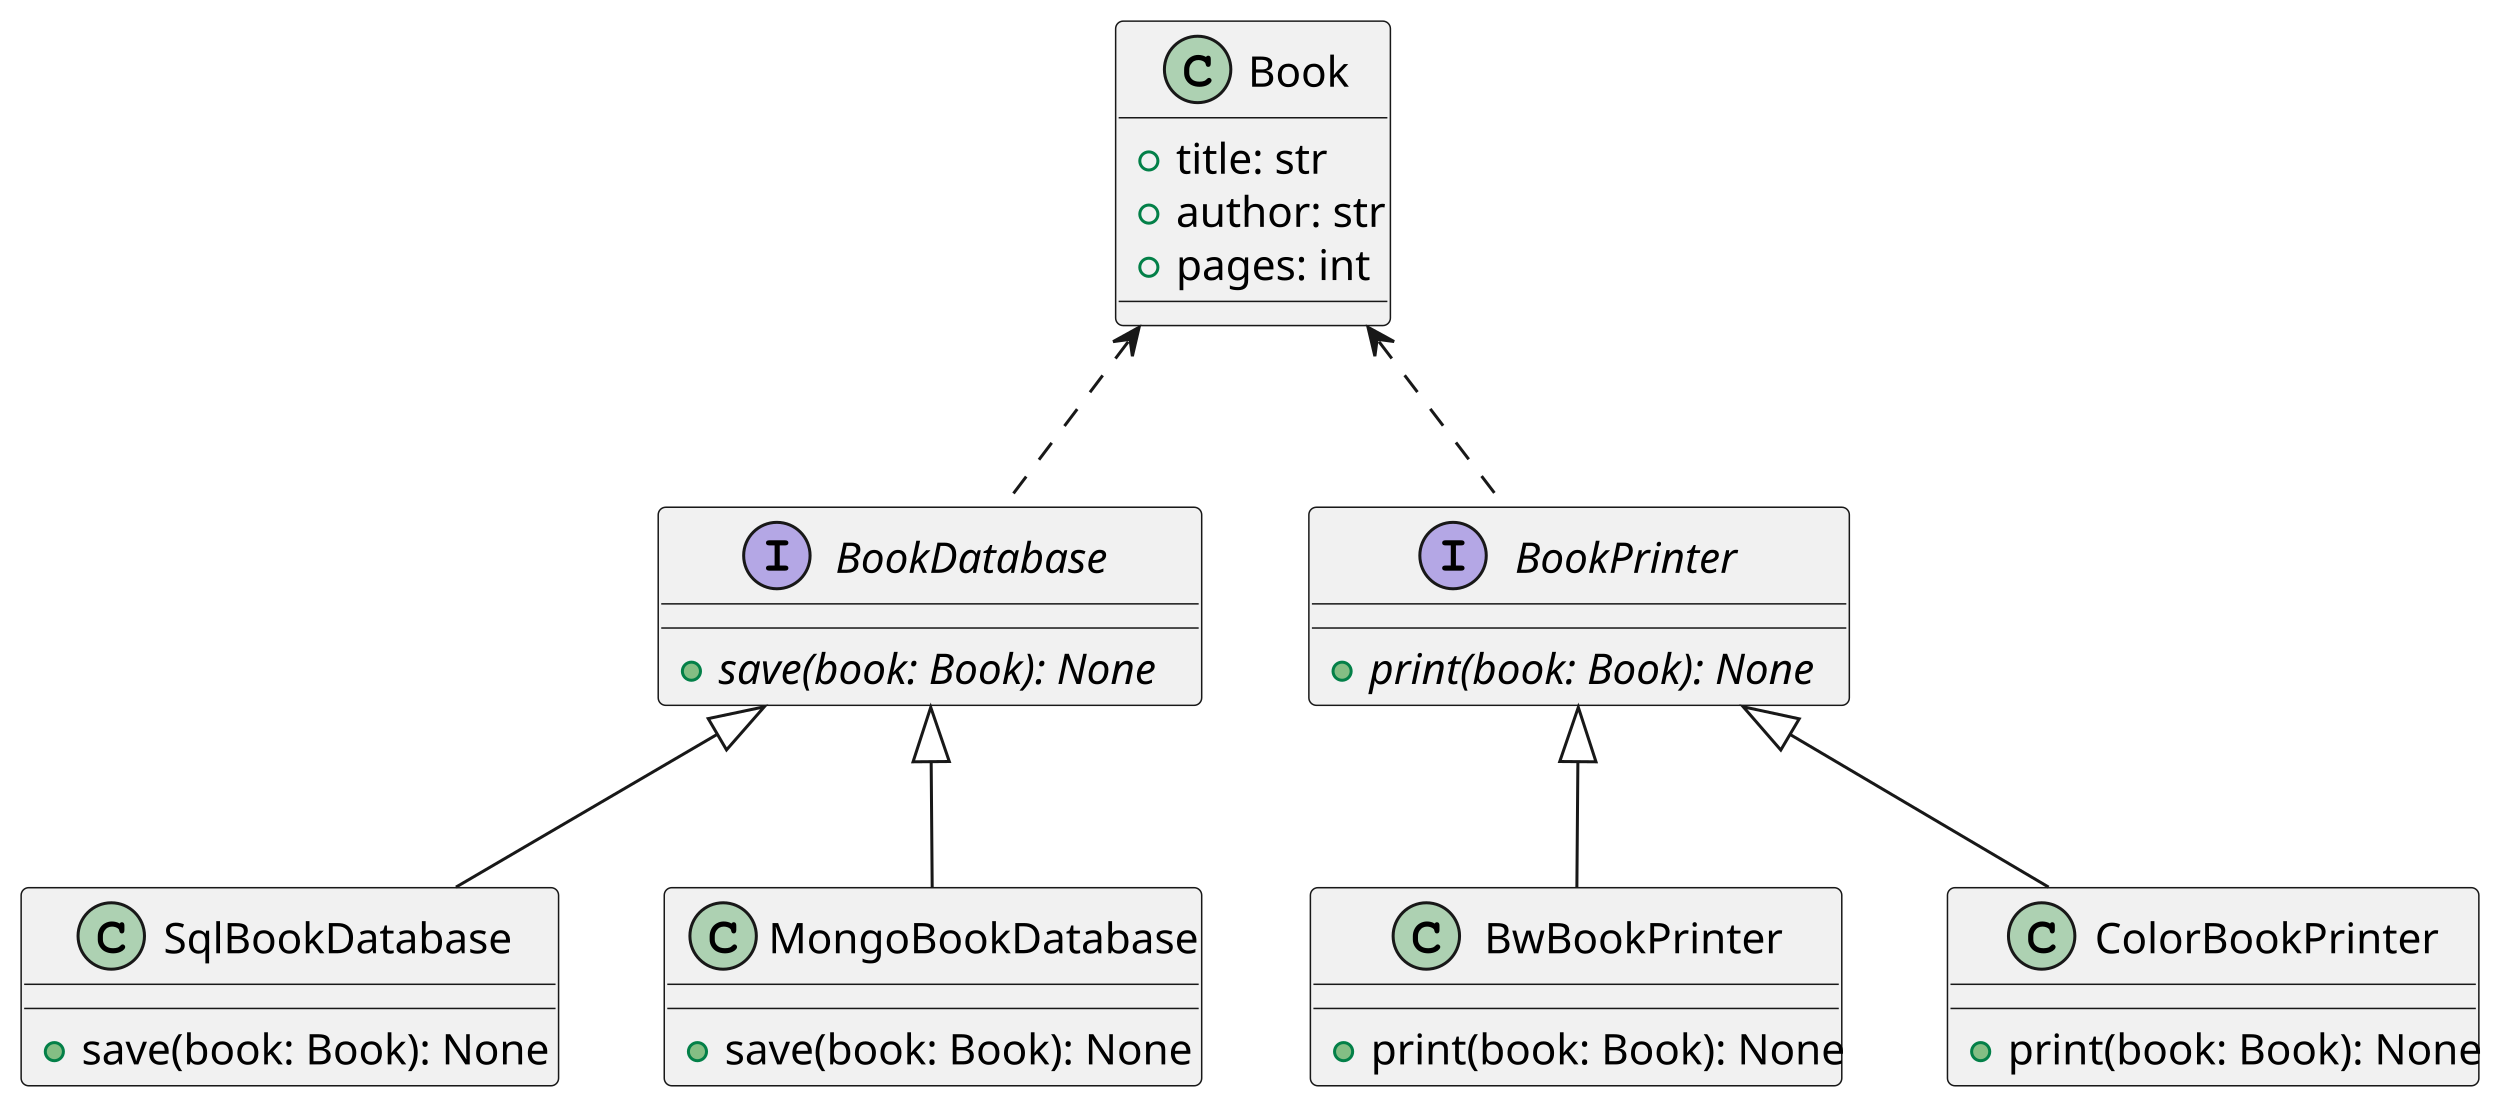
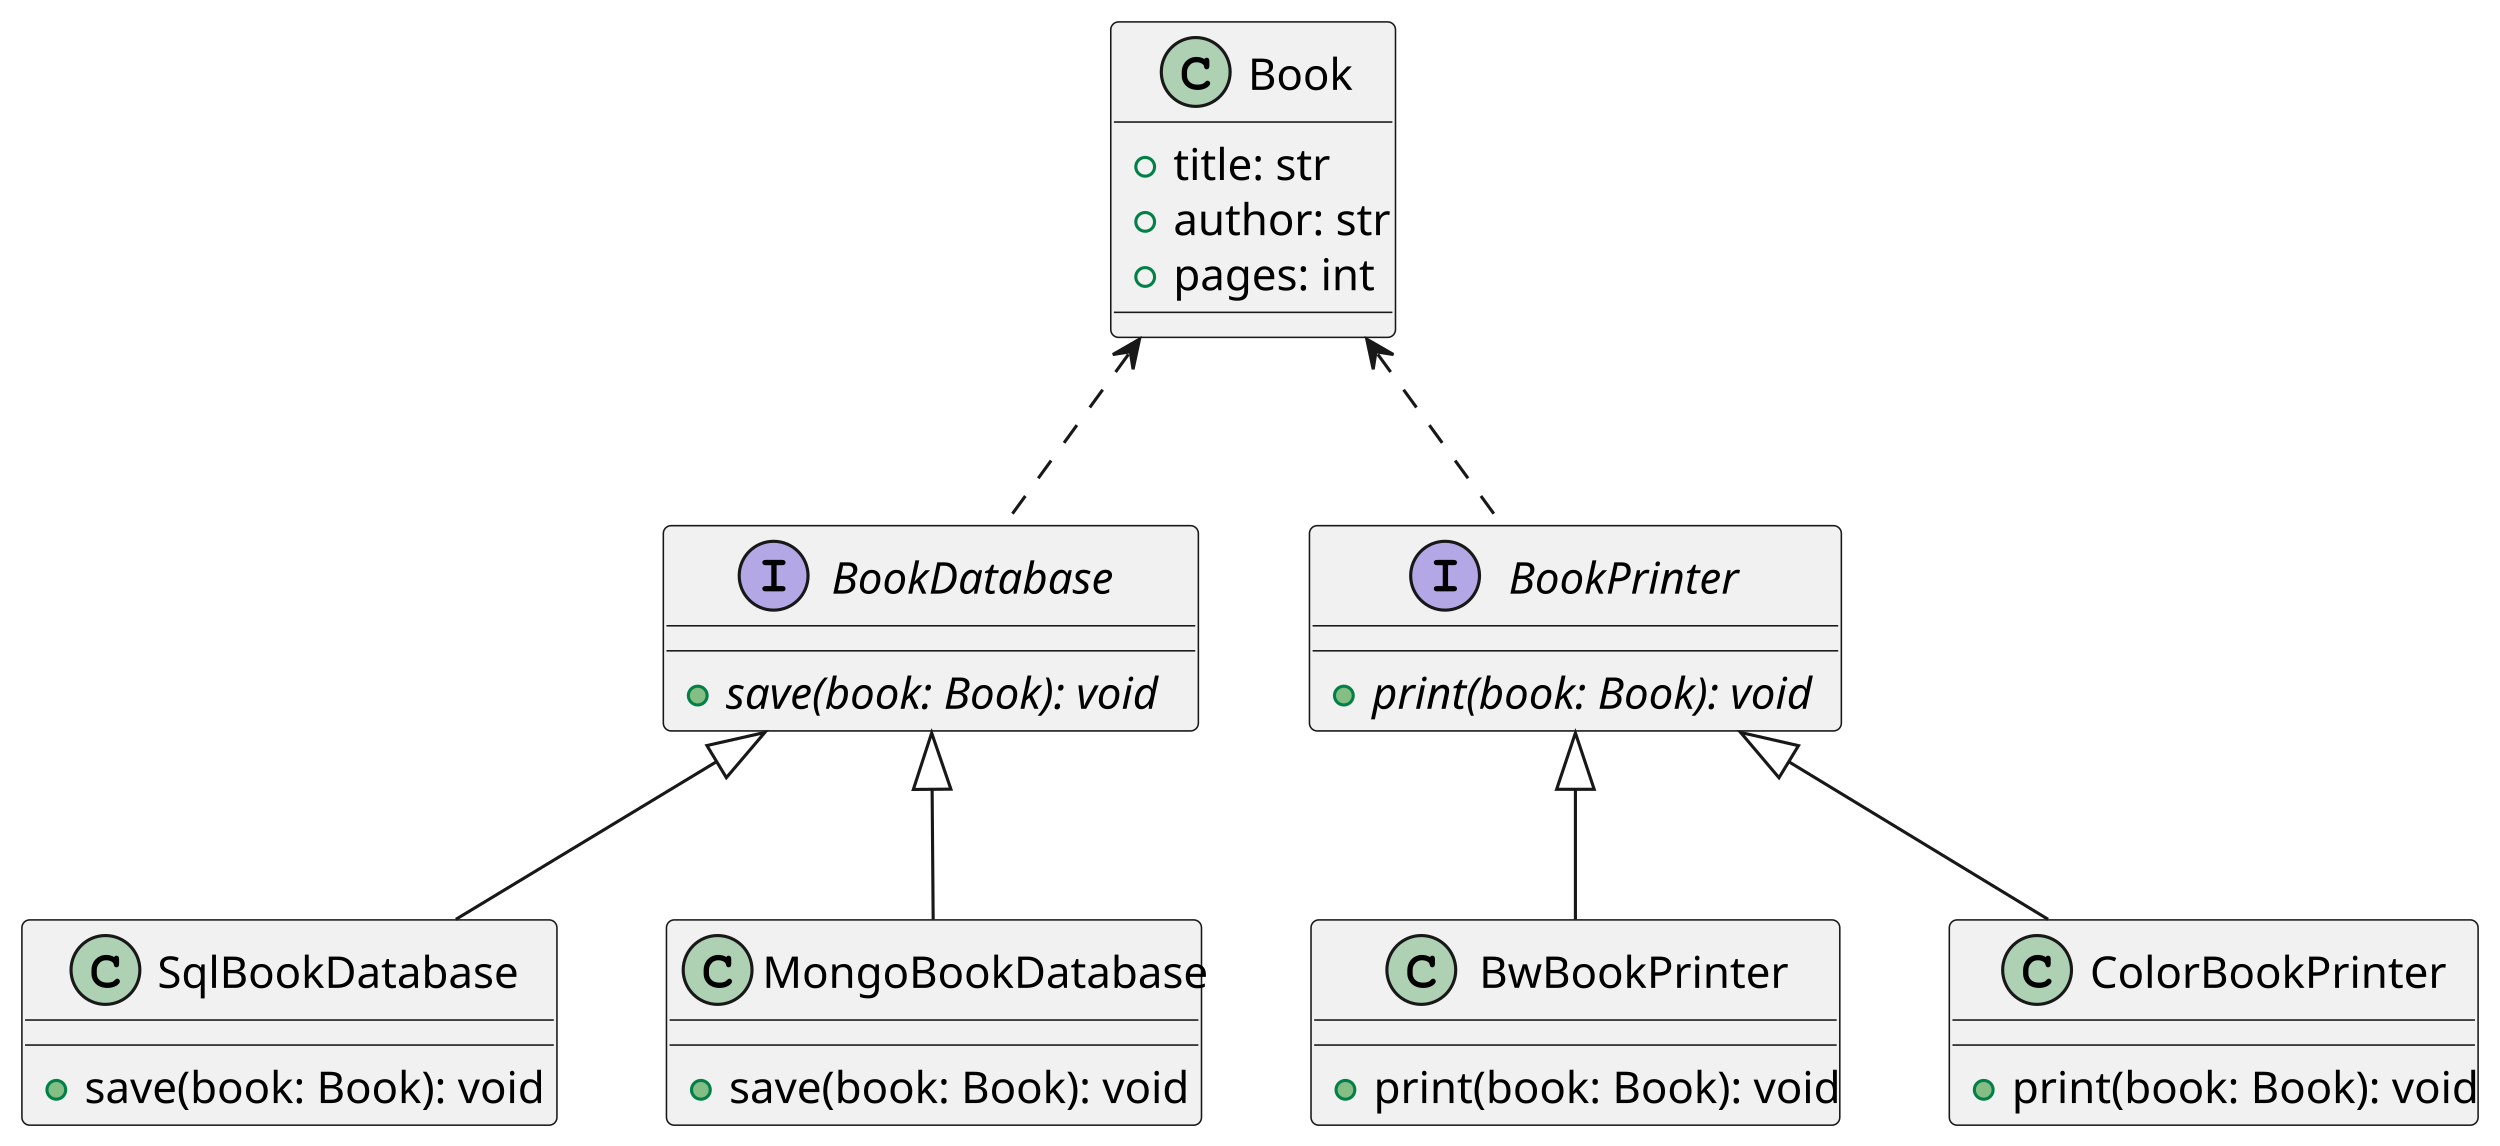
- <svg xmlns="http://www.w3.org/2000/svg" contentStyleType="text/css" height="366px" preserveAspectRatio="none" style="width:828px;height:366px;background:#FFFFFF;" version="1.1" viewBox="0 0 828 366" width="828px" zoomAndPan="magnify">
+ <svg xmlns="http://www.w3.org/2000/svg" contentStyleType="text/css" height="366px" preserveAspectRatio="none" style="width:799px;height:366px;background:#FFFFFF;" version="1.1" viewBox="0 0 799 366" width="799px" zoomAndPan="magnify">
  <defs />
  <g>
    <g id="elem_Book">
-       <rect codeLine="2" fill="#F1F1F1" height="100.828" id="Book" rx="2.5" ry="2.5" style="stroke:#181818;stroke-width:0.5;" width="91" x="369.5" y="7" />
-       <ellipse cx="396.65" cy="23" fill="#ADD1B2" rx="11" ry="11" style="stroke:#181818;stroke-width:1.0;" />
-       <path d="M399.416,18.875 Q399.572,18.656 399.759,18.547 Q399.947,18.438 400.166,18.438 Q400.541,18.438 400.775,18.703 Q401.009,18.953 401.009,19.562 L401.009,21.016 Q401.009,21.625 400.775,21.891 Q400.541,22.156 400.166,22.156 Q399.822,22.156 399.619,21.953 Q399.416,21.766 399.306,21.25 Q399.259,20.891 399.072,20.703 Q398.744,20.328 398.134,20.109 Q397.525,19.891 396.9,19.891 Q396.134,19.891 395.494,20.219 Q394.869,20.547 394.369,21.297 Q393.884,22.047 393.884,23.078 L393.884,24.172 Q393.884,25.406 394.775,26.234 Q395.666,27.047 397.259,27.047 Q398.197,27.047 398.853,26.797 Q399.244,26.641 399.666,26.203 Q399.931,25.938 400.072,25.859 Q400.228,25.781 400.431,25.781 Q400.759,25.781 401.009,26.047 Q401.275,26.297 401.275,26.641 Q401.275,26.984 400.931,27.391 Q400.431,27.969 399.634,28.297 Q398.556,28.75 397.259,28.75 Q395.744,28.75 394.541,28.125 Q393.556,27.625 392.869,26.562 Q392.181,25.484 392.181,24.203 L392.181,23.047 Q392.181,21.719 392.791,20.578 Q393.416,19.422 394.509,18.812 Q395.603,18.188 396.837,18.188 Q397.572,18.188 398.212,18.359 Q398.869,18.516 399.416,18.875 Z " fill="#000000" />
-       <text fill="#000000" font-family="sans-serif" font-size="14" lengthAdjust="spacing" textLength="32" x="413.35" y="28.729">Book</text>
-       <line style="stroke:#181818;stroke-width:0.5;" x1="370.5" x2="459.5" y1="39" y2="39" />
-       <ellipse cx="380.5" cy="53.305" fill="none" rx="3" ry="3" style="stroke:#038048;stroke-width:1.0;" />
-       <text fill="#000000" font-family="sans-serif" font-size="14" lengthAdjust="spacing" textLength="46" x="389.5" y="57.533">title: str</text>
-       <ellipse cx="380.5" cy="70.914" fill="none" rx="3" ry="3" style="stroke:#038048;stroke-width:1.0;" />
-       <text fill="#000000" font-family="sans-serif" font-size="14" lengthAdjust="spacing" textLength="65" x="389.5" y="75.143">author: str</text>
-       <ellipse cx="380.5" cy="88.523" fill="none" rx="3" ry="3" style="stroke:#038048;stroke-width:1.0;" />
-       <text fill="#000000" font-family="sans-serif" font-size="14" lengthAdjust="spacing" textLength="62" x="389.5" y="92.752">pages: int</text>
-       <line style="stroke:#181818;stroke-width:0.5;" x1="370.5" x2="459.5" y1="99.828" y2="99.828" />
+       <rect codeLine="2" fill="#F1F1F1" height="100.828" id="Book" rx="2.5" ry="2.5" style="stroke:#181818;stroke-width:0.5;" width="91" x="355" y="7" />
+       <ellipse cx="382.15" cy="23" fill="#ADD1B2" rx="11" ry="11" style="stroke:#181818;stroke-width:1.0;" />
+       <path d="M384.916,18.875 Q385.072,18.656 385.259,18.547 Q385.447,18.438 385.666,18.438 Q386.041,18.438 386.275,18.703 Q386.509,18.953 386.509,19.562 L386.509,21.016 Q386.509,21.625 386.275,21.891 Q386.041,22.156 385.666,22.156 Q385.322,22.156 385.119,21.953 Q384.916,21.766 384.806,21.25 Q384.759,20.891 384.572,20.703 Q384.244,20.328 383.634,20.109 Q383.025,19.891 382.4,19.891 Q381.634,19.891 380.994,20.219 Q380.369,20.547 379.869,21.297 Q379.384,22.047 379.384,23.078 L379.384,24.172 Q379.384,25.406 380.275,26.234 Q381.166,27.047 382.759,27.047 Q383.697,27.047 384.353,26.797 Q384.744,26.641 385.166,26.203 Q385.431,25.938 385.572,25.859 Q385.728,25.781 385.931,25.781 Q386.259,25.781 386.509,26.047 Q386.775,26.297 386.775,26.641 Q386.775,26.984 386.431,27.391 Q385.931,27.969 385.134,28.297 Q384.056,28.75 382.759,28.75 Q381.244,28.75 380.041,28.125 Q379.056,27.625 378.369,26.562 Q377.681,25.484 377.681,24.203 L377.681,23.047 Q377.681,21.719 378.291,20.578 Q378.916,19.422 380.009,18.812 Q381.103,18.188 382.337,18.188 Q383.072,18.188 383.712,18.359 Q384.369,18.516 384.916,18.875 Z " fill="#000000" />
+       <text fill="#000000" font-family="sans-serif" font-size="14" lengthAdjust="spacing" textLength="32" x="398.85" y="28.729">Book</text>
+       <line style="stroke:#181818;stroke-width:0.5;" x1="356" x2="445" y1="39" y2="39" />
+       <ellipse cx="366" cy="53.305" fill="none" rx="3" ry="3" style="stroke:#038048;stroke-width:1.0;" />
+       <text fill="#000000" font-family="sans-serif" font-size="14" lengthAdjust="spacing" textLength="46" x="375" y="57.533">title: str</text>
+       <ellipse cx="366" cy="70.914" fill="none" rx="3" ry="3" style="stroke:#038048;stroke-width:1.0;" />
+       <text fill="#000000" font-family="sans-serif" font-size="14" lengthAdjust="spacing" textLength="65" x="375" y="75.143">author: str</text>
+       <ellipse cx="366" cy="88.523" fill="none" rx="3" ry="3" style="stroke:#038048;stroke-width:1.0;" />
+       <text fill="#000000" font-family="sans-serif" font-size="14" lengthAdjust="spacing" textLength="62" x="375" y="92.752">pages: int</text>
+       <line style="stroke:#181818;stroke-width:0.5;" x1="356" x2="445" y1="99.828" y2="99.828" />
    </g>
    <g id="elem_BookDatabase">
-       <rect codeLine="8" fill="#F1F1F1" height="65.609" id="BookDatabase" rx="2.5" ry="2.5" style="stroke:#181818;stroke-width:0.5;" width="180" x="218" y="168" />
-       <ellipse cx="257.3" cy="184" fill="#B4A7E5" rx="11" ry="11" style="stroke:#181818;stroke-width:1.0;" />
-       <path d="M258.253,180.641 L258.253,187.297 L259.972,187.297 Q260.581,187.297 260.847,187.531 Q261.113,187.766 261.113,188.156 Q261.113,188.531 260.847,188.766 Q260.581,189 259.972,189 L254.831,189 Q254.222,189 253.956,188.766 Q253.691,188.531 253.691,188.141 Q253.691,187.766 253.956,187.531 Q254.222,187.297 254.831,187.297 L256.55,187.297 L256.55,180.641 L254.831,180.641 Q254.222,180.641 253.956,180.406 Q253.691,180.172 253.691,179.781 Q253.691,179.406 253.956,179.172 Q254.222,178.938 254.831,178.938 L259.972,178.938 Q260.581,178.938 260.847,179.172 Q261.113,179.406 261.113,179.781 Q261.113,180.172 260.847,180.406 Q260.581,180.641 259.972,180.641 L258.253,180.641 Z " fill="#000000" />
-       <text fill="#000000" font-family="sans-serif" font-size="14" font-style="italic" lengthAdjust="spacing" textLength="94" x="276.7" y="189.728">BookDatabase</text>
-       <line style="stroke:#181818;stroke-width:0.5;" x1="219" x2="397" y1="200" y2="200" />
-       <line style="stroke:#181818;stroke-width:0.5;" x1="219" x2="397" y1="208" y2="208" />
-       <ellipse cx="229" cy="222.305" fill="#84BE84" rx="3" ry="3" style="stroke:#038048;stroke-width:1.0;" />
-       <text fill="#000000" font-family="sans-serif" font-size="14" font-style="italic" lengthAdjust="spacing" textLength="154" x="238" y="226.533">save(book: Book): None</text>
+       <rect codeLine="8" fill="#F1F1F1" height="65.609" id="BookDatabase" rx="2.5" ry="2.5" style="stroke:#181818;stroke-width:0.5;" width="171" x="212" y="168" />
+       <ellipse cx="247.25" cy="184" fill="#B4A7E5" rx="11" ry="11" style="stroke:#181818;stroke-width:1.0;" />
+       <path d="M248.203,180.641 L248.203,187.297 L249.922,187.297 Q250.531,187.297 250.797,187.531 Q251.062,187.766 251.062,188.156 Q251.062,188.531 250.797,188.766 Q250.531,189 249.922,189 L244.781,189 Q244.172,189 243.906,188.766 Q243.641,188.531 243.641,188.141 Q243.641,187.766 243.906,187.531 Q244.172,187.297 244.781,187.297 L246.5,187.297 L246.5,180.641 L244.781,180.641 Q244.172,180.641 243.906,180.406 Q243.641,180.172 243.641,179.781 Q243.641,179.406 243.906,179.172 Q244.172,178.938 244.781,178.938 L249.922,178.938 Q250.531,178.938 250.797,179.172 Q251.062,179.406 251.062,179.781 Q251.062,180.172 250.797,180.406 Q250.531,180.641 249.922,180.641 L248.203,180.641 Z " fill="#000000" />
+       <text fill="#000000" font-family="sans-serif" font-size="14" font-style="italic" lengthAdjust="spacing" textLength="94" x="265.75" y="189.728">BookDatabase</text>
+       <line style="stroke:#181818;stroke-width:0.5;" x1="213" x2="382" y1="200" y2="200" />
+       <line style="stroke:#181818;stroke-width:0.5;" x1="213" x2="382" y1="208" y2="208" />
+       <ellipse cx="223" cy="222.305" fill="#84BE84" rx="3" ry="3" style="stroke:#038048;stroke-width:1.0;" />
+       <text fill="#000000" font-family="sans-serif" font-size="14" font-style="italic" lengthAdjust="spacing" textLength="145" x="232" y="226.533">save(book: Book): void</text>
    </g>
    <g id="elem_SqlBookDatabase">
-       <rect codeLine="12" fill="#F1F1F1" height="65.609" id="SqlBookDatabase" rx="2.5" ry="2.5" style="stroke:#181818;stroke-width:0.5;" width="178" x="7" y="294" />
-       <ellipse cx="36.85" cy="310" fill="#ADD1B2" rx="11" ry="11" style="stroke:#181818;stroke-width:1.0;" />
-       <path d="M39.616,305.875 Q39.772,305.656 39.959,305.547 Q40.147,305.438 40.366,305.438 Q40.741,305.438 40.975,305.703 Q41.209,305.953 41.209,306.562 L41.209,308.016 Q41.209,308.625 40.975,308.891 Q40.741,309.156 40.366,309.156 Q40.022,309.156 39.819,308.953 Q39.616,308.766 39.506,308.25 Q39.459,307.891 39.272,307.703 Q38.944,307.328 38.334,307.109 Q37.725,306.891 37.1,306.891 Q36.334,306.891 35.694,307.219 Q35.069,307.547 34.569,308.297 Q34.084,309.047 34.084,310.078 L34.084,311.172 Q34.084,312.406 34.975,313.234 Q35.866,314.047 37.459,314.047 Q38.397,314.047 39.053,313.797 Q39.444,313.641 39.866,313.203 Q40.131,312.938 40.272,312.859 Q40.428,312.781 40.631,312.781 Q40.959,312.781 41.209,313.047 Q41.475,313.297 41.475,313.641 Q41.475,313.984 41.131,314.391 Q40.631,314.969 39.834,315.297 Q38.756,315.75 37.459,315.75 Q35.944,315.75 34.741,315.125 Q33.756,314.625 33.069,313.562 Q32.381,312.484 32.381,311.203 L32.381,310.047 Q32.381,308.719 32.991,307.578 Q33.616,306.422 34.709,305.812 Q35.803,305.188 37.038,305.188 Q37.772,305.188 38.413,305.359 Q39.069,305.516 39.616,305.875 Z " fill="#000000" />
-       <text fill="#000000" font-family="sans-serif" font-size="14" lengthAdjust="spacing" textLength="113" x="54.15" y="315.728">SqlBookDatabase</text>
-       <line style="stroke:#181818;stroke-width:0.5;" x1="8" x2="184" y1="326" y2="326" />
-       <line style="stroke:#181818;stroke-width:0.5;" x1="8" x2="184" y1="334" y2="334" />
+       <rect codeLine="12" fill="#F1F1F1" height="65.609" id="SqlBookDatabase" rx="2.5" ry="2.5" style="stroke:#181818;stroke-width:0.5;" width="171" x="7" y="294" />
+       <ellipse cx="33.7" cy="310" fill="#ADD1B2" rx="11" ry="11" style="stroke:#181818;stroke-width:1.0;" />
+       <path d="M36.466,305.875 Q36.622,305.656 36.809,305.547 Q36.997,305.438 37.216,305.438 Q37.591,305.438 37.825,305.703 Q38.059,305.953 38.059,306.562 L38.059,308.016 Q38.059,308.625 37.825,308.891 Q37.591,309.156 37.216,309.156 Q36.872,309.156 36.669,308.953 Q36.466,308.766 36.356,308.25 Q36.309,307.891 36.122,307.703 Q35.794,307.328 35.184,307.109 Q34.575,306.891 33.95,306.891 Q33.184,306.891 32.544,307.219 Q31.919,307.547 31.419,308.297 Q30.934,309.047 30.934,310.078 L30.934,311.172 Q30.934,312.406 31.825,313.234 Q32.716,314.047 34.309,314.047 Q35.247,314.047 35.903,313.797 Q36.294,313.641 36.716,313.203 Q36.981,312.938 37.122,312.859 Q37.278,312.781 37.481,312.781 Q37.809,312.781 38.059,313.047 Q38.325,313.297 38.325,313.641 Q38.325,313.984 37.981,314.391 Q37.481,314.969 36.684,315.297 Q35.606,315.75 34.309,315.75 Q32.794,315.75 31.591,315.125 Q30.606,314.625 29.919,313.562 Q29.231,312.484 29.231,311.203 L29.231,310.047 Q29.231,308.719 29.841,307.578 Q30.466,306.422 31.559,305.812 Q32.653,305.188 33.888,305.188 Q34.622,305.188 35.263,305.359 Q35.919,305.516 36.466,305.875 Z " fill="#000000" />
+       <text fill="#000000" font-family="sans-serif" font-size="14" lengthAdjust="spacing" textLength="113" x="50.3" y="315.728">SqlBookDatabase</text>
+       <line style="stroke:#181818;stroke-width:0.5;" x1="8" x2="177" y1="326" y2="326" />
+       <line style="stroke:#181818;stroke-width:0.5;" x1="8" x2="177" y1="334" y2="334" />
      <ellipse cx="18" cy="348.305" fill="#84BE84" rx="3" ry="3" style="stroke:#038048;stroke-width:1.0;" />
-       <text fill="#000000" font-family="sans-serif" font-size="14" lengthAdjust="spacing" textLength="152" x="27" y="352.533">save(book: Book): None</text>
+       <text fill="#000000" font-family="sans-serif" font-size="14" lengthAdjust="spacing" textLength="145" x="27" y="352.533">save(book: Book): void</text>
    </g>
    <g id="elem_MongoBookDatabase">
-       <rect codeLine="16" fill="#F1F1F1" height="65.609" id="MongoBookDatabase" rx="2.5" ry="2.5" style="stroke:#181818;stroke-width:0.5;" width="178" x="220" y="294" />
-       <ellipse cx="239.5" cy="310" fill="#ADD1B2" rx="11" ry="11" style="stroke:#181818;stroke-width:1.0;" />
-       <path d="M242.266,305.875 Q242.422,305.656 242.609,305.547 Q242.797,305.438 243.016,305.438 Q243.391,305.438 243.625,305.703 Q243.859,305.953 243.859,306.562 L243.859,308.016 Q243.859,308.625 243.625,308.891 Q243.391,309.156 243.016,309.156 Q242.672,309.156 242.469,308.953 Q242.266,308.766 242.156,308.25 Q242.109,307.891 241.922,307.703 Q241.594,307.328 240.984,307.109 Q240.375,306.891 239.75,306.891 Q238.984,306.891 238.344,307.219 Q237.719,307.547 237.219,308.297 Q236.734,309.047 236.734,310.078 L236.734,311.172 Q236.734,312.406 237.625,313.234 Q238.516,314.047 240.109,314.047 Q241.047,314.047 241.703,313.797 Q242.094,313.641 242.516,313.203 Q242.781,312.938 242.922,312.859 Q243.078,312.781 243.281,312.781 Q243.609,312.781 243.859,313.047 Q244.125,313.297 244.125,313.641 Q244.125,313.984 243.781,314.391 Q243.281,314.969 242.484,315.297 Q241.406,315.75 240.109,315.75 Q238.594,315.75 237.391,315.125 Q236.406,314.625 235.719,313.562 Q235.031,312.484 235.031,311.203 L235.031,310.047 Q235.031,308.719 235.641,307.578 Q236.266,306.422 237.359,305.812 Q238.453,305.188 239.688,305.188 Q240.422,305.188 241.062,305.359 Q241.719,305.516 242.266,305.875 Z " fill="#000000" />
-       <text fill="#000000" font-family="sans-serif" font-size="14" lengthAdjust="spacing" textLength="136" x="254.5" y="315.728">MongoBookDatabase</text>
-       <line style="stroke:#181818;stroke-width:0.5;" x1="221" x2="397" y1="326" y2="326" />
-       <line style="stroke:#181818;stroke-width:0.5;" x1="221" x2="397" y1="334" y2="334" />
-       <ellipse cx="231" cy="348.305" fill="#84BE84" rx="3" ry="3" style="stroke:#038048;stroke-width:1.0;" />
-       <text fill="#000000" font-family="sans-serif" font-size="14" lengthAdjust="spacing" textLength="152" x="240" y="352.533">save(book: Book): None</text>
+       <rect codeLine="16" fill="#F1F1F1" height="65.609" id="MongoBookDatabase" rx="2.5" ry="2.5" style="stroke:#181818;stroke-width:0.5;" width="171" x="213" y="294" />
+       <ellipse cx="229.35" cy="310" fill="#ADD1B2" rx="11" ry="11" style="stroke:#181818;stroke-width:1.0;" />
+       <path d="M232.116,305.875 Q232.272,305.656 232.459,305.547 Q232.647,305.438 232.866,305.438 Q233.241,305.438 233.475,305.703 Q233.709,305.953 233.709,306.562 L233.709,308.016 Q233.709,308.625 233.475,308.891 Q233.241,309.156 232.866,309.156 Q232.522,309.156 232.319,308.953 Q232.116,308.766 232.006,308.25 Q231.959,307.891 231.772,307.703 Q231.444,307.328 230.834,307.109 Q230.225,306.891 229.6,306.891 Q228.834,306.891 228.194,307.219 Q227.569,307.547 227.069,308.297 Q226.584,309.047 226.584,310.078 L226.584,311.172 Q226.584,312.406 227.475,313.234 Q228.366,314.047 229.959,314.047 Q230.897,314.047 231.553,313.797 Q231.944,313.641 232.366,313.203 Q232.631,312.938 232.772,312.859 Q232.928,312.781 233.131,312.781 Q233.459,312.781 233.709,313.047 Q233.975,313.297 233.975,313.641 Q233.975,313.984 233.631,314.391 Q233.131,314.969 232.334,315.297 Q231.256,315.75 229.959,315.75 Q228.444,315.75 227.241,315.125 Q226.256,314.625 225.569,313.562 Q224.881,312.484 224.881,311.203 L224.881,310.047 Q224.881,308.719 225.491,307.578 Q226.116,306.422 227.209,305.812 Q228.303,305.188 229.537,305.188 Q230.272,305.188 230.912,305.359 Q231.569,305.516 232.116,305.875 Z " fill="#000000" />
+       <text fill="#000000" font-family="sans-serif" font-size="14" lengthAdjust="spacing" textLength="136" x="243.65" y="315.728">MongoBookDatabase</text>
+       <line style="stroke:#181818;stroke-width:0.5;" x1="214" x2="383" y1="326" y2="326" />
+       <line style="stroke:#181818;stroke-width:0.5;" x1="214" x2="383" y1="334" y2="334" />
+       <ellipse cx="224" cy="348.305" fill="#84BE84" rx="3" ry="3" style="stroke:#038048;stroke-width:1.0;" />
+       <text fill="#000000" font-family="sans-serif" font-size="14" lengthAdjust="spacing" textLength="145" x="233" y="352.533">save(book: Book): void</text>
    </g>
    <g id="elem_BookPrinter">
-       <rect codeLine="23" fill="#F1F1F1" height="65.609" id="BookPrinter" rx="2.5" ry="2.5" style="stroke:#181818;stroke-width:0.5;" width="179" x="433.5" y="168" />
-       <ellipse cx="481.25" cy="184" fill="#B4A7E5" rx="11" ry="11" style="stroke:#181818;stroke-width:1.0;" />
-       <path d="M482.203,180.641 L482.203,187.297 L483.922,187.297 Q484.531,187.297 484.797,187.531 Q485.062,187.766 485.062,188.156 Q485.062,188.531 484.797,188.766 Q484.531,189 483.922,189 L478.781,189 Q478.172,189 477.906,188.766 Q477.641,188.531 477.641,188.141 Q477.641,187.766 477.906,187.531 Q478.172,187.297 478.781,187.297 L480.5,187.297 L480.5,180.641 L478.781,180.641 Q478.172,180.641 477.906,180.406 Q477.641,180.172 477.641,179.781 Q477.641,179.406 477.906,179.172 Q478.172,178.938 478.781,178.938 L483.922,178.938 Q484.531,178.938 484.797,179.172 Q485.062,179.406 485.062,179.781 Q485.062,180.172 484.797,180.406 Q484.531,180.641 483.922,180.641 L482.203,180.641 Z " fill="#000000" />
-       <text fill="#000000" font-family="sans-serif" font-size="14" font-style="italic" lengthAdjust="spacing" textLength="75" x="501.75" y="189.728">BookPrinter</text>
-       <line style="stroke:#181818;stroke-width:0.5;" x1="434.5" x2="611.5" y1="200" y2="200" />
-       <line style="stroke:#181818;stroke-width:0.5;" x1="434.5" x2="611.5" y1="208" y2="208" />
-       <ellipse cx="444.5" cy="222.305" fill="#84BE84" rx="3" ry="3" style="stroke:#038048;stroke-width:1.0;" />
-       <text fill="#000000" font-family="sans-serif" font-size="14" font-style="italic" lengthAdjust="spacing" textLength="153" x="453.5" y="226.533">print(book: Book): None</text>
+       <rect codeLine="23" fill="#F1F1F1" height="65.609" id="BookPrinter" rx="2.5" ry="2.5" style="stroke:#181818;stroke-width:0.5;" width="170" x="418.5" y="168" />
+       <ellipse cx="461.85" cy="184" fill="#B4A7E5" rx="11" ry="11" style="stroke:#181818;stroke-width:1.0;" />
+       <path d="M462.803,180.641 L462.803,187.297 L464.522,187.297 Q465.131,187.297 465.397,187.531 Q465.663,187.766 465.663,188.156 Q465.663,188.531 465.397,188.766 Q465.131,189 464.522,189 L459.381,189 Q458.772,189 458.506,188.766 Q458.241,188.531 458.241,188.141 Q458.241,187.766 458.506,187.531 Q458.772,187.297 459.381,187.297 L461.1,187.297 L461.1,180.641 L459.381,180.641 Q458.772,180.641 458.506,180.406 Q458.241,180.172 458.241,179.781 Q458.241,179.406 458.506,179.172 Q458.772,178.938 459.381,178.938 L464.522,178.938 Q465.131,178.938 465.397,179.172 Q465.663,179.406 465.663,179.781 Q465.663,180.172 465.397,180.406 Q465.131,180.641 464.522,180.641 L462.803,180.641 Z " fill="#000000" />
+       <text fill="#000000" font-family="sans-serif" font-size="14" font-style="italic" lengthAdjust="spacing" textLength="75" x="482.15" y="189.728">BookPrinter</text>
+       <line style="stroke:#181818;stroke-width:0.5;" x1="419.5" x2="587.5" y1="200" y2="200" />
+       <line style="stroke:#181818;stroke-width:0.5;" x1="419.5" x2="587.5" y1="208" y2="208" />
+       <ellipse cx="429.5" cy="222.305" fill="#84BE84" rx="3" ry="3" style="stroke:#038048;stroke-width:1.0;" />
+       <text fill="#000000" font-family="sans-serif" font-size="14" font-style="italic" lengthAdjust="spacing" textLength="144" x="438.5" y="226.533">print(book: Book): void</text>
    </g>
    <g id="elem_BwBookPrinter">
-       <rect codeLine="27" fill="#F1F1F1" height="65.609" id="BwBookPrinter" rx="2.5" ry="2.5" style="stroke:#181818;stroke-width:0.5;" width="176" x="434" y="294" />
-       <ellipse cx="472.4" cy="310" fill="#ADD1B2" rx="11" ry="11" style="stroke:#181818;stroke-width:1.0;" />
-       <path d="M475.166,305.875 Q475.322,305.656 475.509,305.547 Q475.697,305.438 475.916,305.438 Q476.291,305.438 476.525,305.703 Q476.759,305.953 476.759,306.562 L476.759,308.016 Q476.759,308.625 476.525,308.891 Q476.291,309.156 475.916,309.156 Q475.572,309.156 475.369,308.953 Q475.166,308.766 475.056,308.25 Q475.009,307.891 474.822,307.703 Q474.494,307.328 473.884,307.109 Q473.275,306.891 472.65,306.891 Q471.884,306.891 471.244,307.219 Q470.619,307.547 470.119,308.297 Q469.634,309.047 469.634,310.078 L469.634,311.172 Q469.634,312.406 470.525,313.234 Q471.416,314.047 473.009,314.047 Q473.947,314.047 474.603,313.797 Q474.994,313.641 475.416,313.203 Q475.681,312.938 475.822,312.859 Q475.978,312.781 476.181,312.781 Q476.509,312.781 476.759,313.047 Q477.025,313.297 477.025,313.641 Q477.025,313.984 476.681,314.391 Q476.181,314.969 475.384,315.297 Q474.306,315.75 473.009,315.75 Q471.494,315.75 470.291,315.125 Q469.306,314.625 468.619,313.562 Q467.931,312.484 467.931,311.203 L467.931,310.047 Q467.931,308.719 468.541,307.578 Q469.166,306.422 470.259,305.812 Q471.353,305.188 472.587,305.188 Q473.322,305.188 473.962,305.359 Q474.619,305.516 475.166,305.875 Z " fill="#000000" />
-       <text fill="#000000" font-family="sans-serif" font-size="14" lengthAdjust="spacing" textLength="92" x="491.6" y="315.728">BwBookPrinter</text>
-       <line style="stroke:#181818;stroke-width:0.5;" x1="435" x2="609" y1="326" y2="326" />
-       <line style="stroke:#181818;stroke-width:0.5;" x1="435" x2="609" y1="334" y2="334" />
-       <ellipse cx="445" cy="348.305" fill="#84BE84" rx="3" ry="3" style="stroke:#038048;stroke-width:1.0;" />
-       <text fill="#000000" font-family="sans-serif" font-size="14" lengthAdjust="spacing" textLength="150" x="454" y="352.533">print(book: Book): None</text>
+       <rect codeLine="27" fill="#F1F1F1" height="65.609" id="BwBookPrinter" rx="2.5" ry="2.5" style="stroke:#181818;stroke-width:0.5;" width="169" x="419" y="294" />
+       <ellipse cx="454.25" cy="310" fill="#ADD1B2" rx="11" ry="11" style="stroke:#181818;stroke-width:1.0;" />
+       <path d="M457.016,305.875 Q457.172,305.656 457.359,305.547 Q457.547,305.438 457.766,305.438 Q458.141,305.438 458.375,305.703 Q458.609,305.953 458.609,306.562 L458.609,308.016 Q458.609,308.625 458.375,308.891 Q458.141,309.156 457.766,309.156 Q457.422,309.156 457.219,308.953 Q457.016,308.766 456.906,308.25 Q456.859,307.891 456.672,307.703 Q456.344,307.328 455.734,307.109 Q455.125,306.891 454.5,306.891 Q453.734,306.891 453.094,307.219 Q452.469,307.547 451.969,308.297 Q451.484,309.047 451.484,310.078 L451.484,311.172 Q451.484,312.406 452.375,313.234 Q453.266,314.047 454.859,314.047 Q455.797,314.047 456.453,313.797 Q456.844,313.641 457.266,313.203 Q457.531,312.938 457.672,312.859 Q457.828,312.781 458.031,312.781 Q458.359,312.781 458.609,313.047 Q458.875,313.297 458.875,313.641 Q458.875,313.984 458.531,314.391 Q458.031,314.969 457.234,315.297 Q456.156,315.75 454.859,315.75 Q453.344,315.75 452.141,315.125 Q451.156,314.625 450.469,313.562 Q449.781,312.484 449.781,311.203 L449.781,310.047 Q449.781,308.719 450.391,307.578 Q451.016,306.422 452.109,305.812 Q453.203,305.188 454.438,305.188 Q455.172,305.188 455.812,305.359 Q456.469,305.516 457.016,305.875 Z " fill="#000000" />
+       <text fill="#000000" font-family="sans-serif" font-size="14" lengthAdjust="spacing" textLength="92" x="472.75" y="315.728">BwBookPrinter</text>
+       <line style="stroke:#181818;stroke-width:0.5;" x1="420" x2="587" y1="326" y2="326" />
+       <line style="stroke:#181818;stroke-width:0.5;" x1="420" x2="587" y1="334" y2="334" />
+       <ellipse cx="430" cy="348.305" fill="#84BE84" rx="3" ry="3" style="stroke:#038048;stroke-width:1.0;" />
+       <text fill="#000000" font-family="sans-serif" font-size="14" lengthAdjust="spacing" textLength="143" x="439" y="352.533">print(book: Book): void</text>
    </g>
    <g id="elem_ColorBookPrinter">
-       <rect codeLine="31" fill="#F1F1F1" height="65.609" id="ColorBookPrinter" rx="2.5" ry="2.5" style="stroke:#181818;stroke-width:0.5;" width="176" x="645" y="294" />
-       <ellipse cx="676.2" cy="310" fill="#ADD1B2" rx="11" ry="11" style="stroke:#181818;stroke-width:1.0;" />
-       <path d="M678.966,305.875 Q679.122,305.656 679.309,305.547 Q679.497,305.438 679.716,305.438 Q680.091,305.438 680.325,305.703 Q680.559,305.953 680.559,306.562 L680.559,308.016 Q680.559,308.625 680.325,308.891 Q680.091,309.156 679.716,309.156 Q679.372,309.156 679.169,308.953 Q678.966,308.766 678.856,308.25 Q678.809,307.891 678.622,307.703 Q678.294,307.328 677.684,307.109 Q677.075,306.891 676.45,306.891 Q675.684,306.891 675.044,307.219 Q674.419,307.547 673.919,308.297 Q673.434,309.047 673.434,310.078 L673.434,311.172 Q673.434,312.406 674.325,313.234 Q675.216,314.047 676.809,314.047 Q677.747,314.047 678.403,313.797 Q678.794,313.641 679.216,313.203 Q679.481,312.938 679.622,312.859 Q679.778,312.781 679.981,312.781 Q680.309,312.781 680.559,313.047 Q680.825,313.297 680.825,313.641 Q680.825,313.984 680.481,314.391 Q679.981,314.969 679.184,315.297 Q678.106,315.75 676.809,315.75 Q675.294,315.75 674.091,315.125 Q673.106,314.625 672.419,313.562 Q671.731,312.484 671.731,311.203 L671.731,310.047 Q671.731,308.719 672.341,307.578 Q672.966,306.422 674.059,305.812 Q675.153,305.188 676.388,305.188 Q677.122,305.188 677.763,305.359 Q678.419,305.516 678.966,305.875 Z " fill="#000000" />
-       <text fill="#000000" font-family="sans-serif" font-size="14" lengthAdjust="spacing" textLength="108" x="693.8" y="315.728">ColorBookPrinter</text>
-       <line style="stroke:#181818;stroke-width:0.5;" x1="646" x2="820" y1="326" y2="326" />
-       <line style="stroke:#181818;stroke-width:0.5;" x1="646" x2="820" y1="334" y2="334" />
-       <ellipse cx="656" cy="348.305" fill="#84BE84" rx="3" ry="3" style="stroke:#038048;stroke-width:1.0;" />
-       <text fill="#000000" font-family="sans-serif" font-size="14" lengthAdjust="spacing" textLength="150" x="665" y="352.533">print(book: Book): None</text>
+       <rect codeLine="31" fill="#F1F1F1" height="65.609" id="ColorBookPrinter" rx="2.5" ry="2.5" style="stroke:#181818;stroke-width:0.5;" width="169" x="623" y="294" />
+       <ellipse cx="651.05" cy="310" fill="#ADD1B2" rx="11" ry="11" style="stroke:#181818;stroke-width:1.0;" />
+       <path d="M653.816,305.875 Q653.972,305.656 654.159,305.547 Q654.347,305.438 654.566,305.438 Q654.941,305.438 655.175,305.703 Q655.409,305.953 655.409,306.562 L655.409,308.016 Q655.409,308.625 655.175,308.891 Q654.941,309.156 654.566,309.156 Q654.222,309.156 654.019,308.953 Q653.816,308.766 653.706,308.25 Q653.659,307.891 653.472,307.703 Q653.144,307.328 652.534,307.109 Q651.925,306.891 651.3,306.891 Q650.534,306.891 649.894,307.219 Q649.269,307.547 648.769,308.297 Q648.284,309.047 648.284,310.078 L648.284,311.172 Q648.284,312.406 649.175,313.234 Q650.066,314.047 651.659,314.047 Q652.597,314.047 653.253,313.797 Q653.644,313.641 654.066,313.203 Q654.331,312.938 654.472,312.859 Q654.628,312.781 654.831,312.781 Q655.159,312.781 655.409,313.047 Q655.675,313.297 655.675,313.641 Q655.675,313.984 655.331,314.391 Q654.831,314.969 654.034,315.297 Q652.956,315.75 651.659,315.75 Q650.144,315.75 648.941,315.125 Q647.956,314.625 647.269,313.562 Q646.581,312.484 646.581,311.203 L646.581,310.047 Q646.581,308.719 647.191,307.578 Q647.816,306.422 648.909,305.812 Q650.003,305.188 651.237,305.188 Q651.972,305.188 652.612,305.359 Q653.269,305.516 653.816,305.875 Z " fill="#000000" />
+       <text fill="#000000" font-family="sans-serif" font-size="14" lengthAdjust="spacing" textLength="108" x="667.95" y="315.728">ColorBookPrinter</text>
+       <line style="stroke:#181818;stroke-width:0.5;" x1="624" x2="791" y1="326" y2="326" />
+       <line style="stroke:#181818;stroke-width:0.5;" x1="624" x2="791" y1="334" y2="334" />
+       <ellipse cx="634" cy="348.305" fill="#84BE84" rx="3" ry="3" style="stroke:#038048;stroke-width:1.0;" />
+       <text fill="#000000" font-family="sans-serif" font-size="14" lengthAdjust="spacing" textLength="143" x="643" y="352.533">print(book: Book): void</text>
    </g>
    <g id="link_BookDatabase_SqlBookDatabase">
-       <path codeLine="20" d="M237.592,243.177 C206.182,261.547 182.44,275.44 151.01,293.82 " fill="none" id="BookDatabase-backto-SqlBookDatabase" style="stroke:#181818;stroke-width:1.0;" />
-       <polygon fill="none" points="253.13,234.09,234.563,237.998,240.621,248.357,253.13,234.09" style="stroke:#181818;stroke-width:1.0;" />
+       <path codeLine="20" d="M229.038,243.406 C198.668,261.776 176.09,275.44 145.69,293.82 " fill="none" id="BookDatabase-backto-SqlBookDatabase" style="stroke:#181818;stroke-width:1.0;" />
+       <polygon fill="none" points="244.44,234.09,225.933,238.272,232.144,248.54,244.44,234.09" style="stroke:#181818;stroke-width:1.0;" />
    </g>
    <g id="link_BookDatabase_MongoBookDatabase">
-       <path codeLine="21" d="M308.407,252.259 C308.557,270.629 308.59,275.56 308.74,293.91 " fill="none" id="BookDatabase-backto-MongoBookDatabase" style="stroke:#181818;stroke-width:1.0;" />
-       <polygon fill="none" points="308.26,234.26,302.407,252.308,314.407,252.21,308.26,234.26" style="stroke:#181818;stroke-width:1.0;" />
+       <path codeLine="21" d="M297.907,252.259 C298.057,270.629 298.09,275.56 298.24,293.91 " fill="none" id="BookDatabase-backto-MongoBookDatabase" style="stroke:#181818;stroke-width:1.0;" />
+       <polygon fill="none" points="297.76,234.26,291.907,252.308,303.907,252.21,297.76,234.26" style="stroke:#181818;stroke-width:1.0;" />
    </g>
    <g id="link_BookPrinter_BwBookPrinter">
-       <path codeLine="35" d="M522.593,252.259 C522.443,270.629 522.41,275.56 522.26,293.91 " fill="none" id="BookPrinter-backto-BwBookPrinter" style="stroke:#181818;stroke-width:1.0;" />
-       <polygon fill="none" points="522.74,234.26,516.593,252.21,528.593,252.308,522.74,234.26" style="stroke:#181818;stroke-width:1.0;" />
+       <path codeLine="35" d="M503.5,252.26 C503.5,270.63 503.5,275.56 503.5,293.91 " fill="none" id="BookPrinter-backto-BwBookPrinter" style="stroke:#181818;stroke-width:1.0;" />
+       <polygon fill="none" points="503.5,234.26,497.5,252.26,509.5,252.26,503.5,234.26" style="stroke:#181818;stroke-width:1.0;" />
    </g>
    <g id="link_BookPrinter_ColorBookPrinter">
-       <path codeLine="36" d="M592.85,243.242 C623.96,261.612 647.38,275.44 678.51,293.82 " fill="none" id="BookPrinter-backto-ColorBookPrinter" style="stroke:#181818;stroke-width:1.0;" />
-       <polygon fill="none" points="577.35,234.09,589.799,248.409,595.9,238.076,577.35,234.09" style="stroke:#181818;stroke-width:1.0;" />
+       <path codeLine="36" d="M571.681,243.44 C601.901,261.81 624.32,275.44 654.57,293.82 " fill="none" id="BookPrinter-backto-ColorBookPrinter" style="stroke:#181818;stroke-width:1.0;" />
+       <polygon fill="none" points="556.3,234.09,568.565,248.567,574.798,238.313,556.3,234.09" style="stroke:#181818;stroke-width:1.0;" />
    </g>
    <g id="link_Book_BookDatabase">
-       <path codeLine="38" d="M373.659,113.174 C358.729,132.905 345.63,150.23 332.36,167.79 " fill="none" id="Book-backto-BookDatabase" style="stroke:#181818;stroke-width:1.0;stroke-dasharray:7.0,7.0;" />
-       <polygon fill="#181818" points="377.28,108.39,368.659,113.153,374.263,112.377,375.039,117.981,377.28,108.39" style="stroke:#181818;stroke-width:1.0;" />
+       <path codeLine="38" d="M360.658,113.24 C346.288,132.97 333.73,150.23 320.95,167.79 " fill="none" id="Book-backto-BookDatabase" style="stroke:#181818;stroke-width:1.0;stroke-dasharray:7.0,7.0;" />
+       <polygon fill="#181818" points="364.19,108.39,355.658,113.31,361.246,112.432,362.125,118.02,364.19,108.39" style="stroke:#181818;stroke-width:1.0;" />
    </g>
    <g id="link_Book_BookPrinter">
-       <path codeLine="39" d="M456.721,113.159 C471.781,132.889 485.01,150.23 498.41,167.79 " fill="none" id="Book-backto-BookPrinter" style="stroke:#181818;stroke-width:1.0;stroke-dasharray:7.0,7.0;" />
-       <polygon fill="#181818" points="453.08,108.39,455.361,117.971,456.114,112.365,461.72,113.117,453.08,108.39" style="stroke:#181818;stroke-width:1.0;" />
+       <path codeLine="39" d="M440.342,113.24 C454.712,132.97 467.27,150.23 480.05,167.79 " fill="none" id="Book-backto-BookPrinter" style="stroke:#181818;stroke-width:1.0;stroke-dasharray:7.0,7.0;" />
+       <polygon fill="#181818" points="436.81,108.39,438.875,118.02,439.754,112.432,445.342,113.31,436.81,108.39" style="stroke:#181818;stroke-width:1.0;" />
    </g>
  </g>
</svg>
